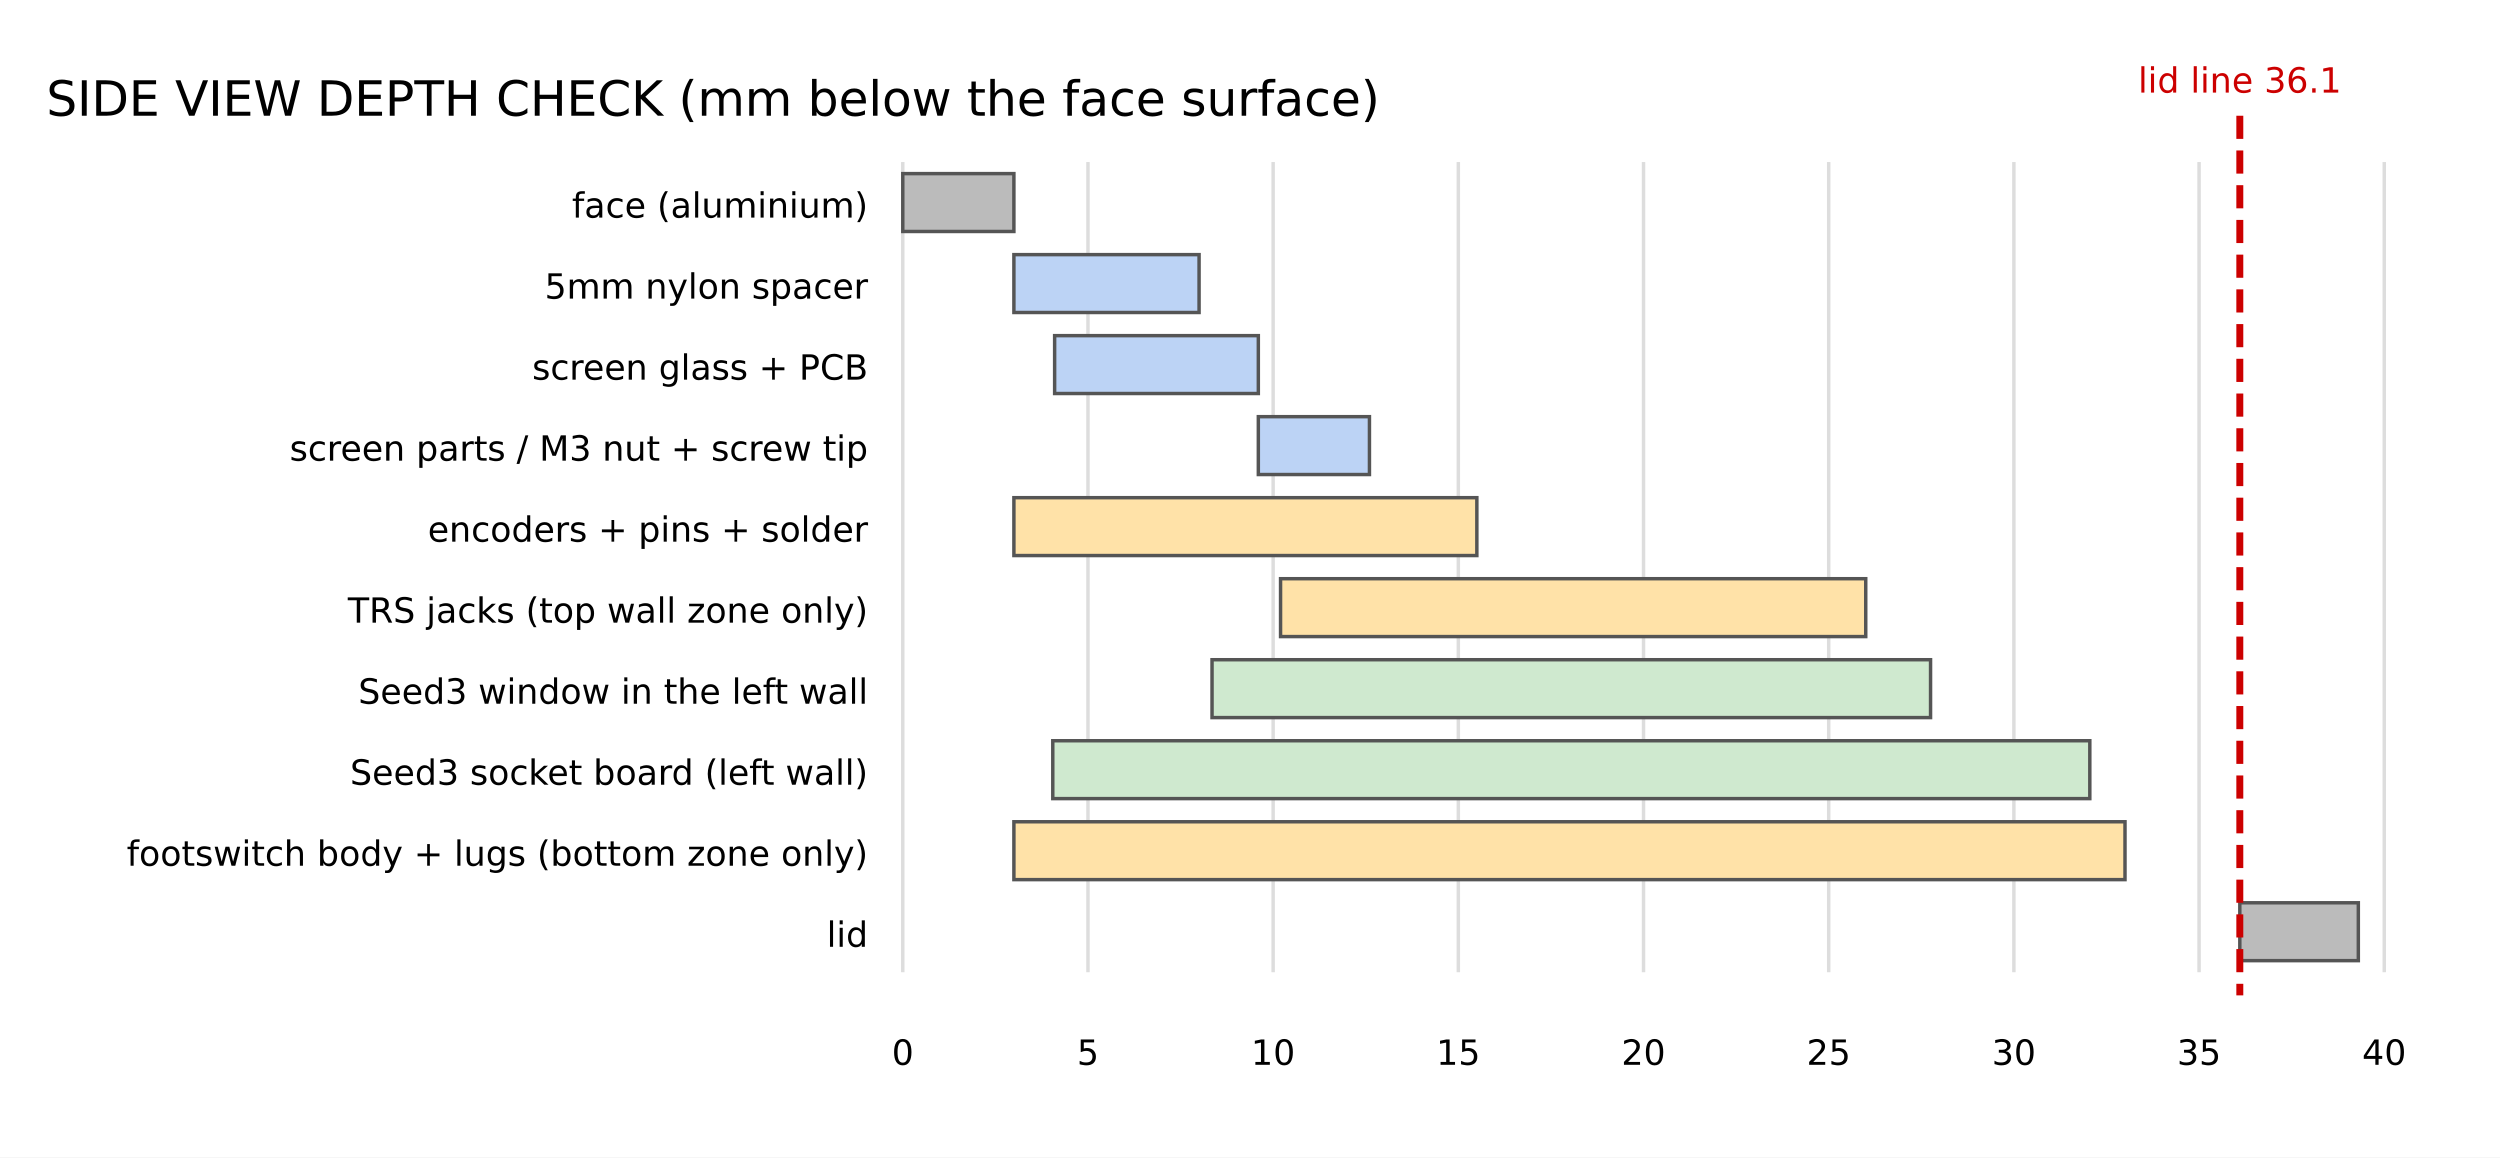
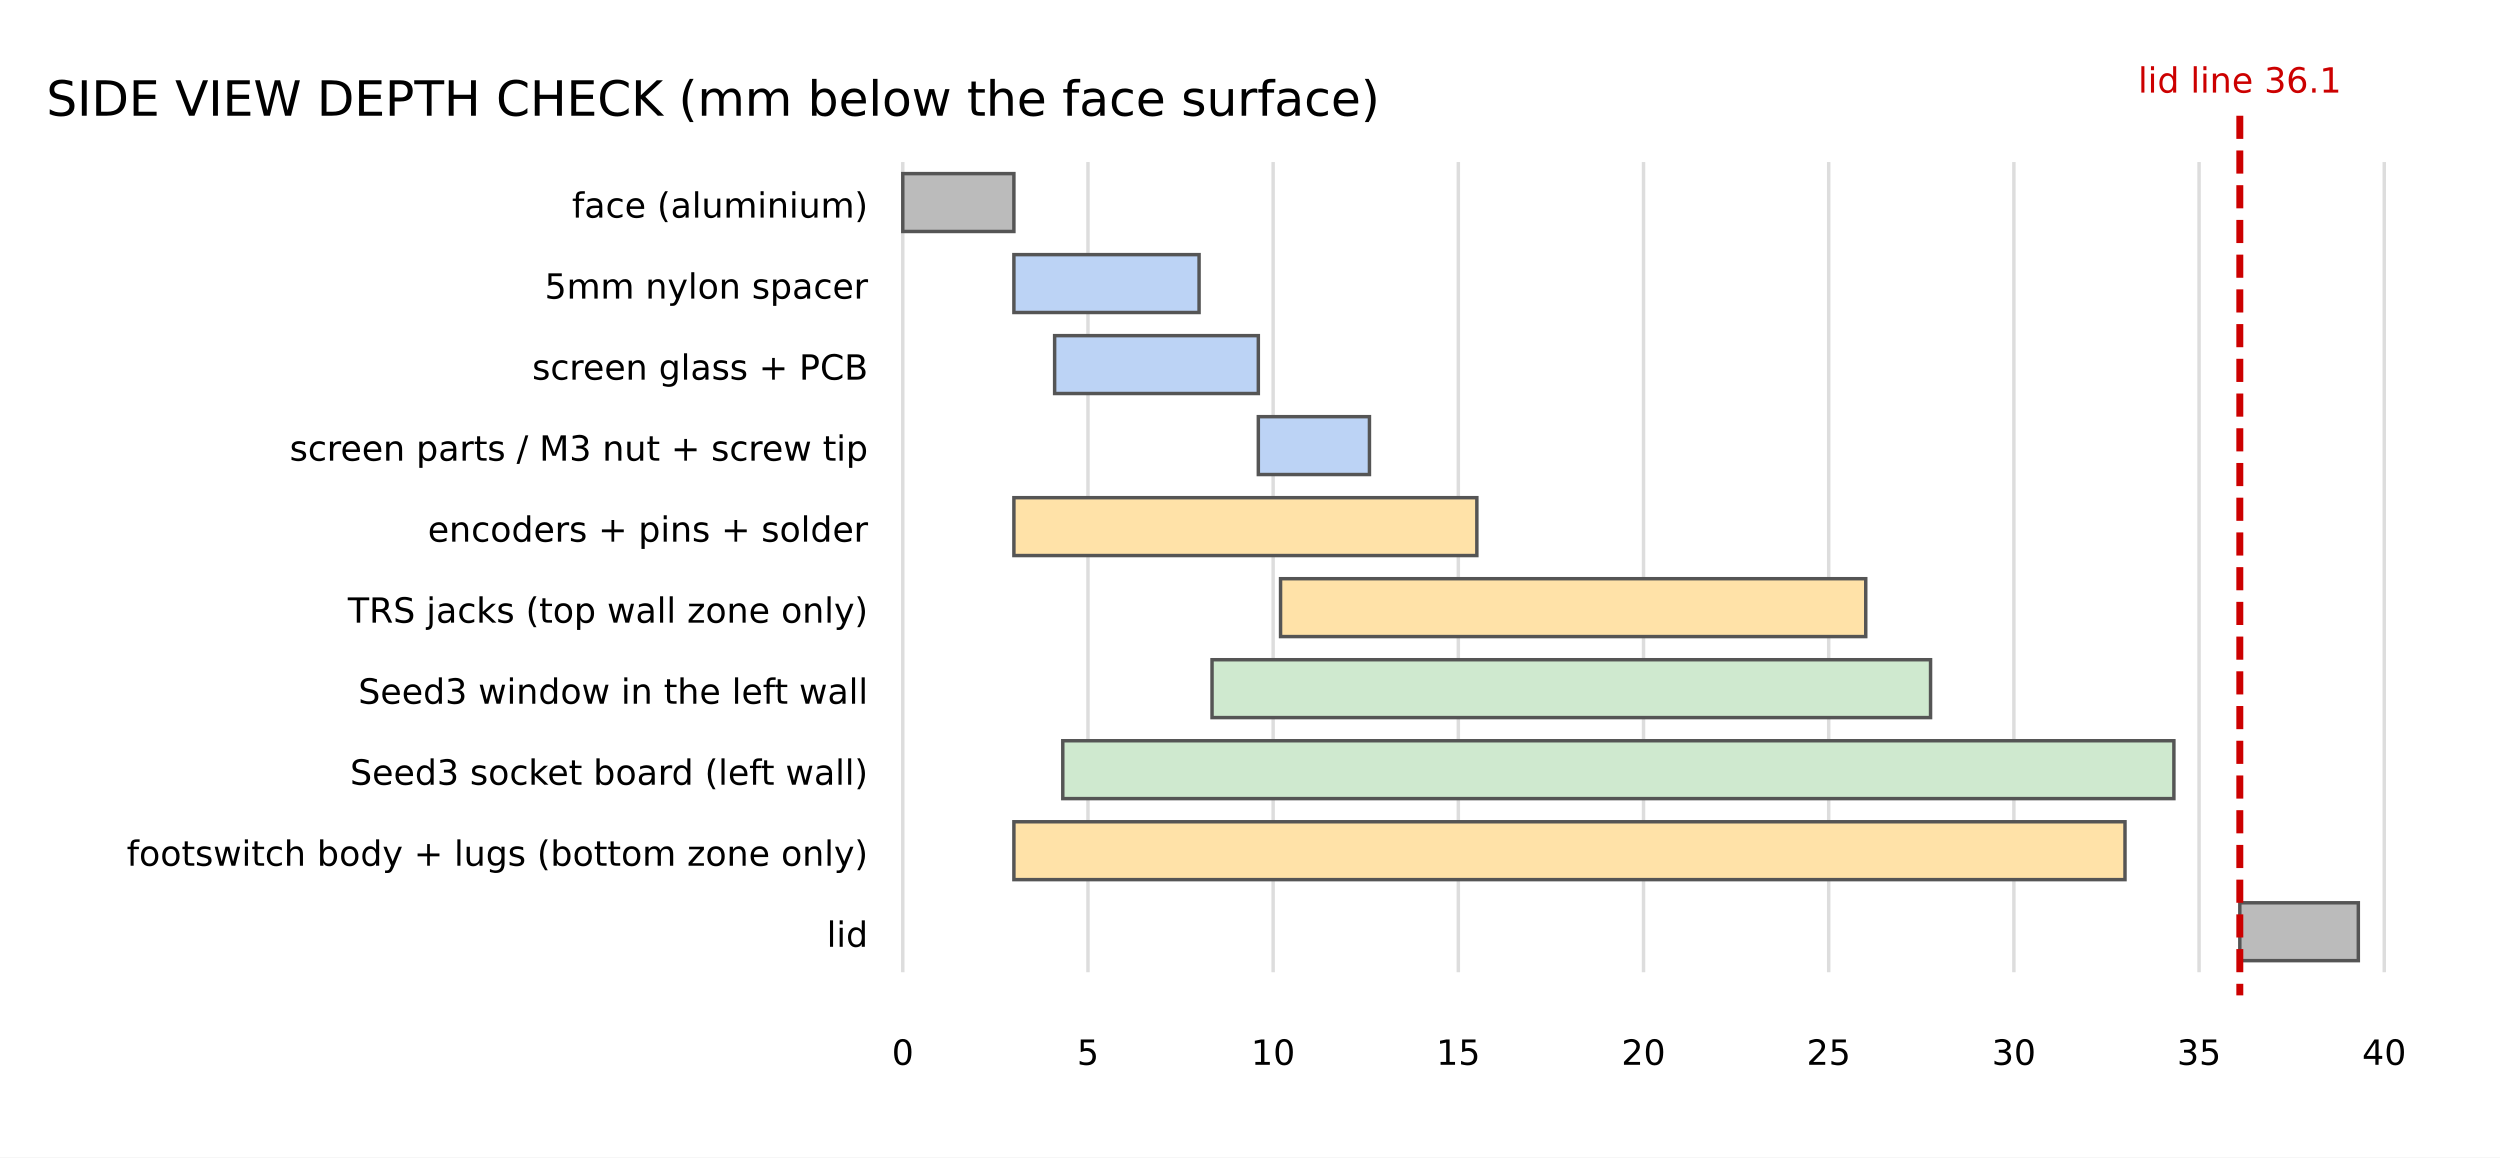
<svg xmlns="http://www.w3.org/2000/svg" width="216.0mm" height="100mm" viewBox="0 -2 216.0 100">
  <rect x="0" y="-2" width="216.0" height="100" fill="#fff" />
  <text x="4.00" y="8.00" font-family="DejaVu Sans, sans-serif" font-size="4.2" text-anchor="start" fill="#000" font-weight="normal">SIDE VIEW DEPTH CHECK (mm below the face surface)</text>
  <path d="M78.0,12 V82" stroke="#ddd" stroke-width="0.3" />
  <text x="78.00" y="90.00" font-family="DejaVu Sans, sans-serif" font-size="3" text-anchor="middle" fill="#000" font-weight="normal">0</text>
  <path d="M94.0,12 V82" stroke="#ddd" stroke-width="0.3" />
  <text x="94.00" y="90.00" font-family="DejaVu Sans, sans-serif" font-size="3" text-anchor="middle" fill="#000" font-weight="normal">5</text>
  <path d="M110.0,12 V82" stroke="#ddd" stroke-width="0.3" />
  <text x="110.00" y="90.00" font-family="DejaVu Sans, sans-serif" font-size="3" text-anchor="middle" fill="#000" font-weight="normal">10</text>
  <path d="M126.0,12 V82" stroke="#ddd" stroke-width="0.3" />
  <text x="126.00" y="90.00" font-family="DejaVu Sans, sans-serif" font-size="3" text-anchor="middle" fill="#000" font-weight="normal">15</text>
  <path d="M142.0,12 V82" stroke="#ddd" stroke-width="0.3" />
  <text x="142.00" y="90.00" font-family="DejaVu Sans, sans-serif" font-size="3" text-anchor="middle" fill="#000" font-weight="normal">20</text>
  <path d="M158.0,12 V82" stroke="#ddd" stroke-width="0.3" />
  <text x="158.00" y="90.00" font-family="DejaVu Sans, sans-serif" font-size="3" text-anchor="middle" fill="#000" font-weight="normal">25</text>
  <path d="M174.0,12 V82" stroke="#ddd" stroke-width="0.3" />
  <text x="174.00" y="90.00" font-family="DejaVu Sans, sans-serif" font-size="3" text-anchor="middle" fill="#000" font-weight="normal">30</text>
  <path d="M190.0,12 V82" stroke="#ddd" stroke-width="0.3" />
  <text x="190.00" y="90.00" font-family="DejaVu Sans, sans-serif" font-size="3" text-anchor="middle" fill="#000" font-weight="normal">35</text>
  <path d="M206.0,12 V82" stroke="#ddd" stroke-width="0.3" />
  <text x="206.00" y="90.00" font-family="DejaVu Sans, sans-serif" font-size="3" text-anchor="middle" fill="#000" font-weight="normal">40</text>
  <rect x="78.0" y="13" width="9.6" height="5" fill="#bbb" stroke="#555" stroke-width="0.3" />
  <text x="75.00" y="16.80" font-family="DejaVu Sans, sans-serif" font-size="3" text-anchor="end" fill="#000" font-weight="normal">face (aluminium)</text>
  <rect x="87.6" y="20" width="16.0" height="5" fill="#bcd3f5" stroke="#555" stroke-width="0.3" />
  <text x="75.00" y="23.80" font-family="DejaVu Sans, sans-serif" font-size="3" text-anchor="end" fill="#000" font-weight="normal">5mm nylon spacer</text>
  <rect x="91.12" y="27" width="17.6" height="5" fill="#bcd3f5" stroke="#555" stroke-width="0.3" />
  <text x="75.00" y="30.80" font-family="DejaVu Sans, sans-serif" font-size="3" text-anchor="end" fill="#000" font-weight="normal">screen glass + PCB</text>
  <rect x="108.72" y="34" width="9.6" height="5" fill="#bcd3f5" stroke="#555" stroke-width="0.3" />
  <text x="75.00" y="37.80" font-family="DejaVu Sans, sans-serif" font-size="3" text-anchor="end" fill="#000" font-weight="normal">screen parts / M3 nut + screw tip</text>
  <rect x="87.6" y="41" width="40.0" height="5" fill="#ffe2a8" stroke="#555" stroke-width="0.3" />
  <text x="75.00" y="44.80" font-family="DejaVu Sans, sans-serif" font-size="3" text-anchor="end" fill="#000" font-weight="normal">encoders + pins + solder</text>
  <rect x="110.64" y="48" width="50.56" height="5" fill="#ffe2a8" stroke="#555" stroke-width="0.3" />
  <text x="75.00" y="51.80" font-family="DejaVu Sans, sans-serif" font-size="3" text-anchor="end" fill="#000" font-weight="normal">TRS jacks (top wall zone only)</text>
  <rect x="104.72" y="55" width="62.08" height="5" fill="#cfe9cf" stroke="#555" stroke-width="0.3" />
  <text x="75.00" y="58.80" font-family="DejaVu Sans, sans-serif" font-size="3" text-anchor="end" fill="#000" font-weight="normal">Seed3 window in the left wall</text>
-   <rect x="90.96" y="62" width="89.6" height="5" fill="#cfe9cf" stroke="#555" stroke-width="0.3" />
+   <rect x="91.824" y="62" width="96.0" height="5" fill="#cfe9cf" stroke="#555" stroke-width="0.3" />
  <text x="75.00" y="65.80" font-family="DejaVu Sans, sans-serif" font-size="3" text-anchor="end" fill="#000" font-weight="normal">Seed3 socket board (left wall)</text>
  <rect x="87.6" y="69" width="96.0" height="5" fill="#ffe2a8" stroke="#555" stroke-width="0.3" />
  <text x="75.00" y="72.80" font-family="DejaVu Sans, sans-serif" font-size="3" text-anchor="end" fill="#000" font-weight="normal">footswitch body + lugs (bottom zone only)</text>
  <rect x="193.52" y="76" width="10.24" height="5" fill="#bbb" stroke="#555" stroke-width="0.3" />
  <text x="75.00" y="79.80" font-family="DejaVu Sans, sans-serif" font-size="3" text-anchor="end" fill="#000" font-weight="normal">lid</text>
  <path d="M193.52,8 V84" stroke="#c00" stroke-width="0.6" stroke-dasharray="2 1" />
  <text x="193.52" y="6.00" font-family="DejaVu Sans, sans-serif" font-size="3" text-anchor="middle" fill="#c00" font-weight="normal">lid line 36.1</text>
</svg>
